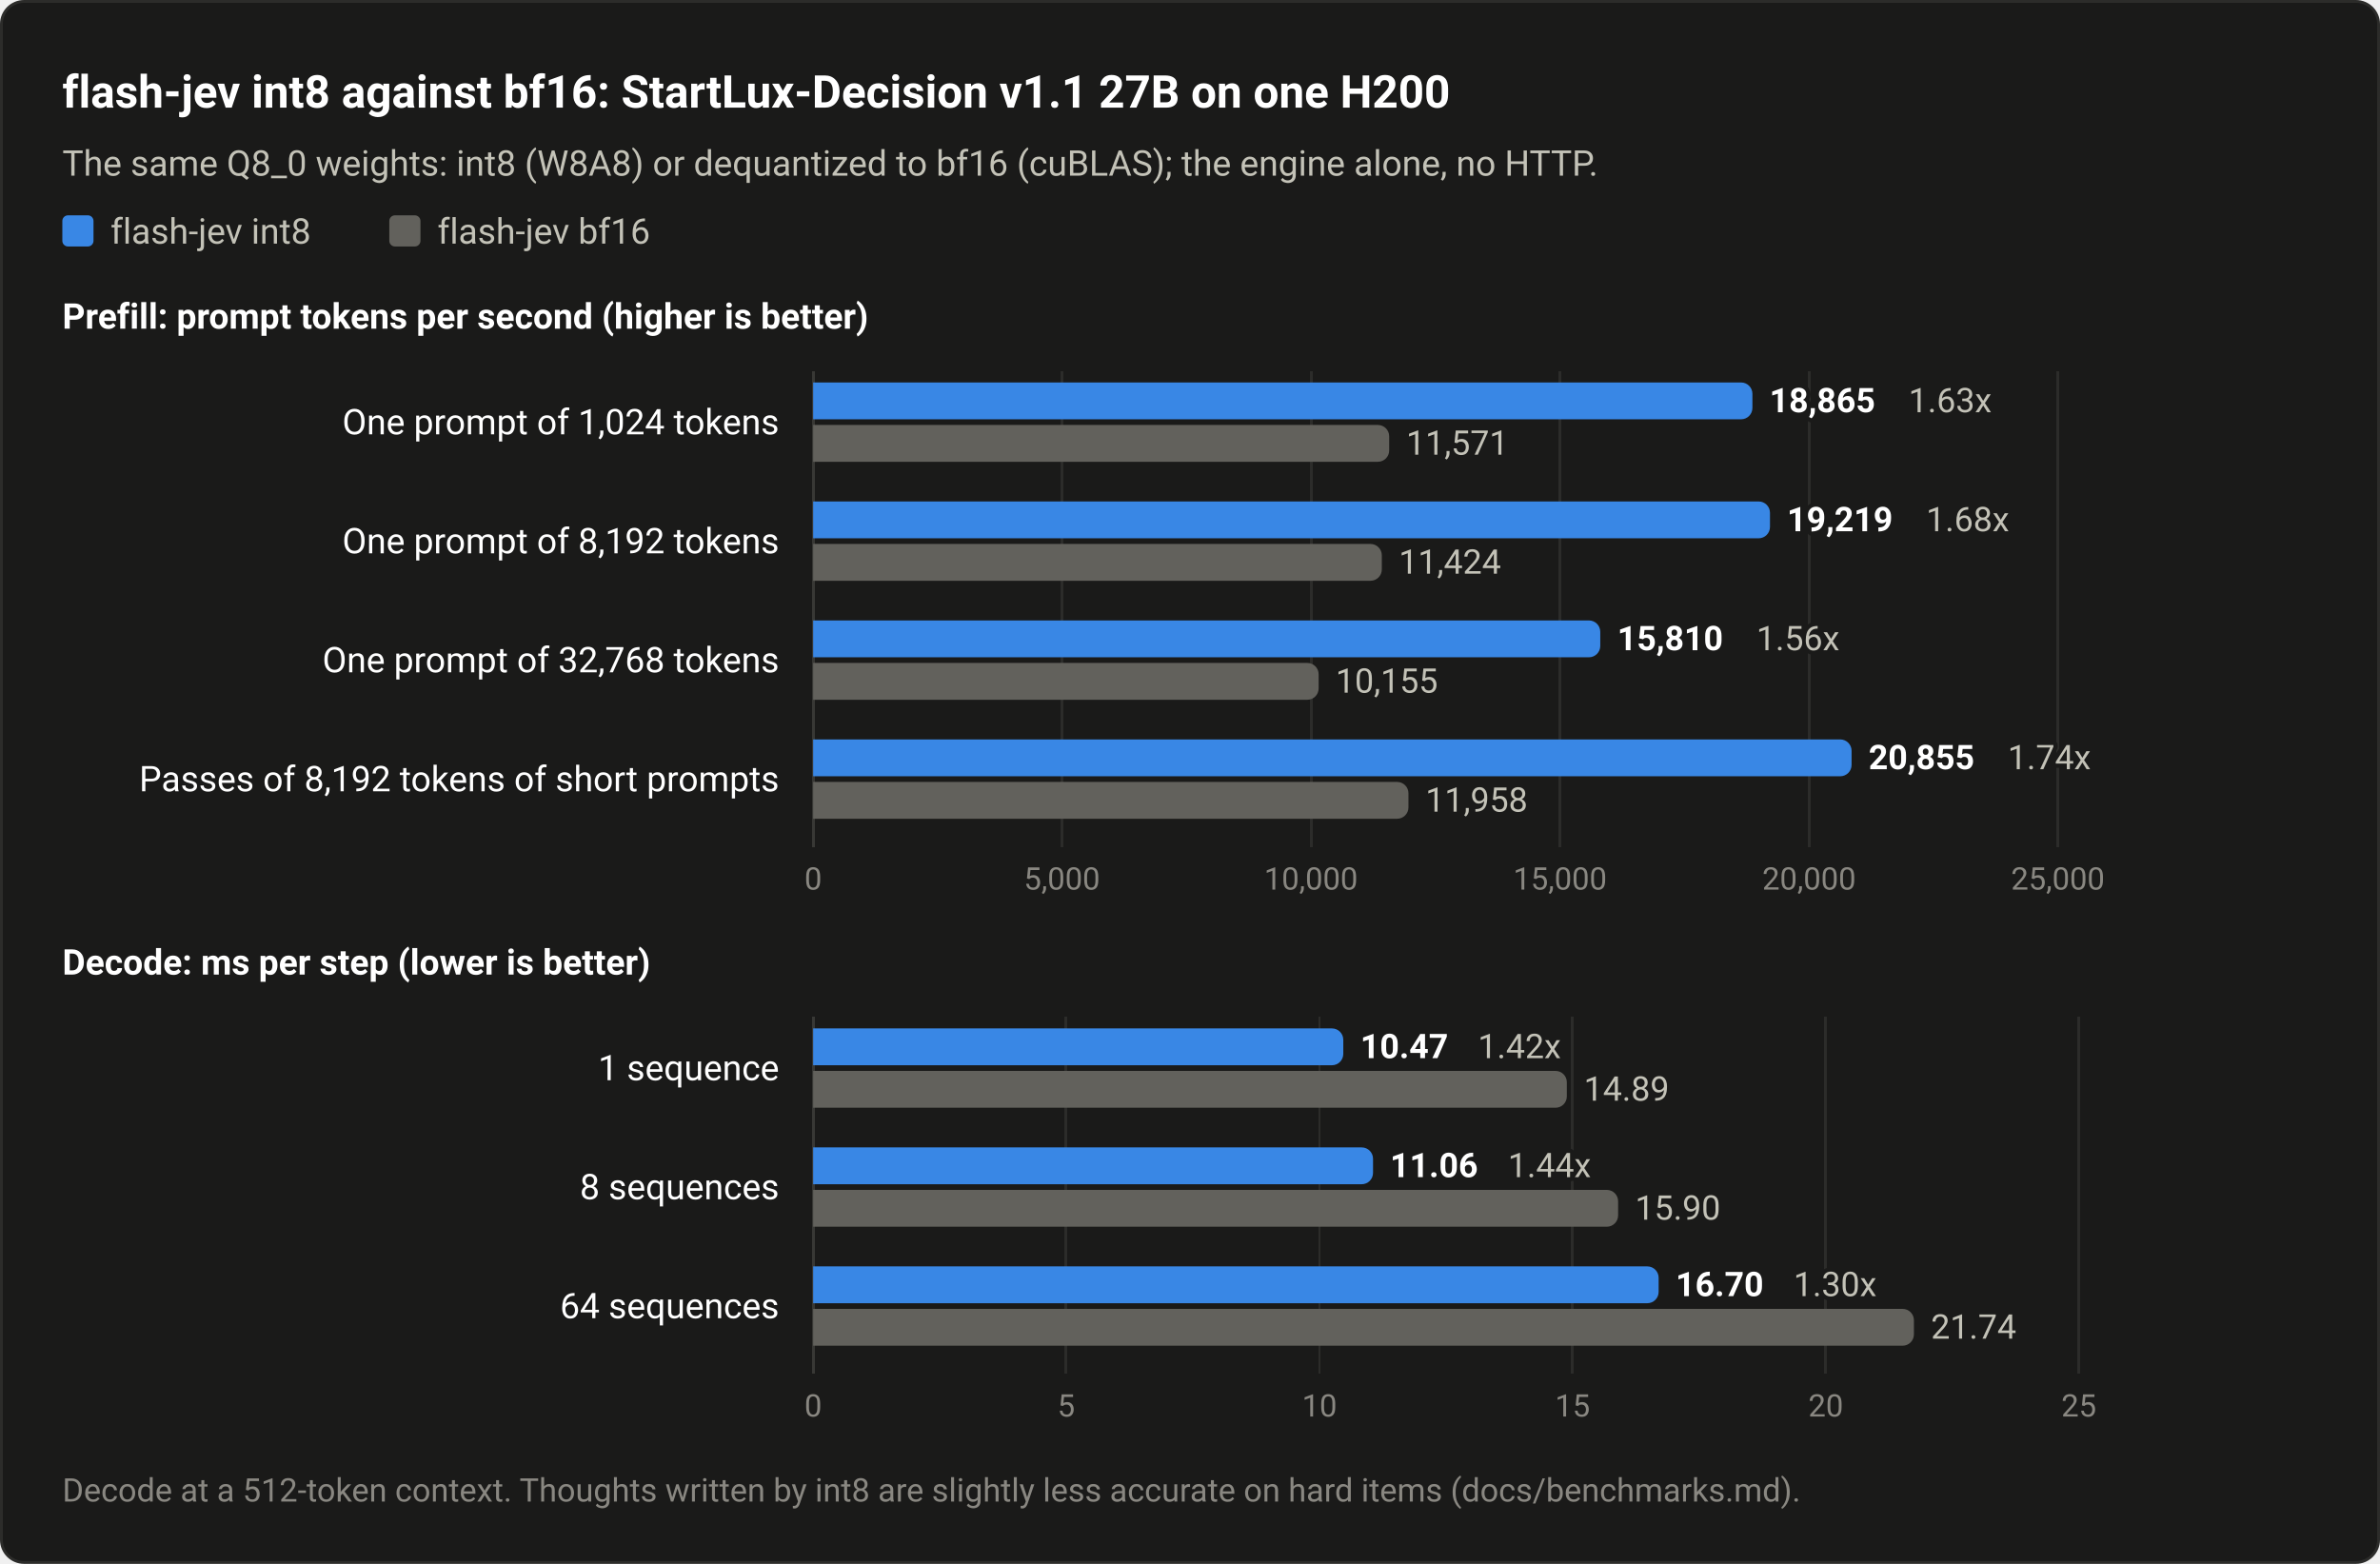
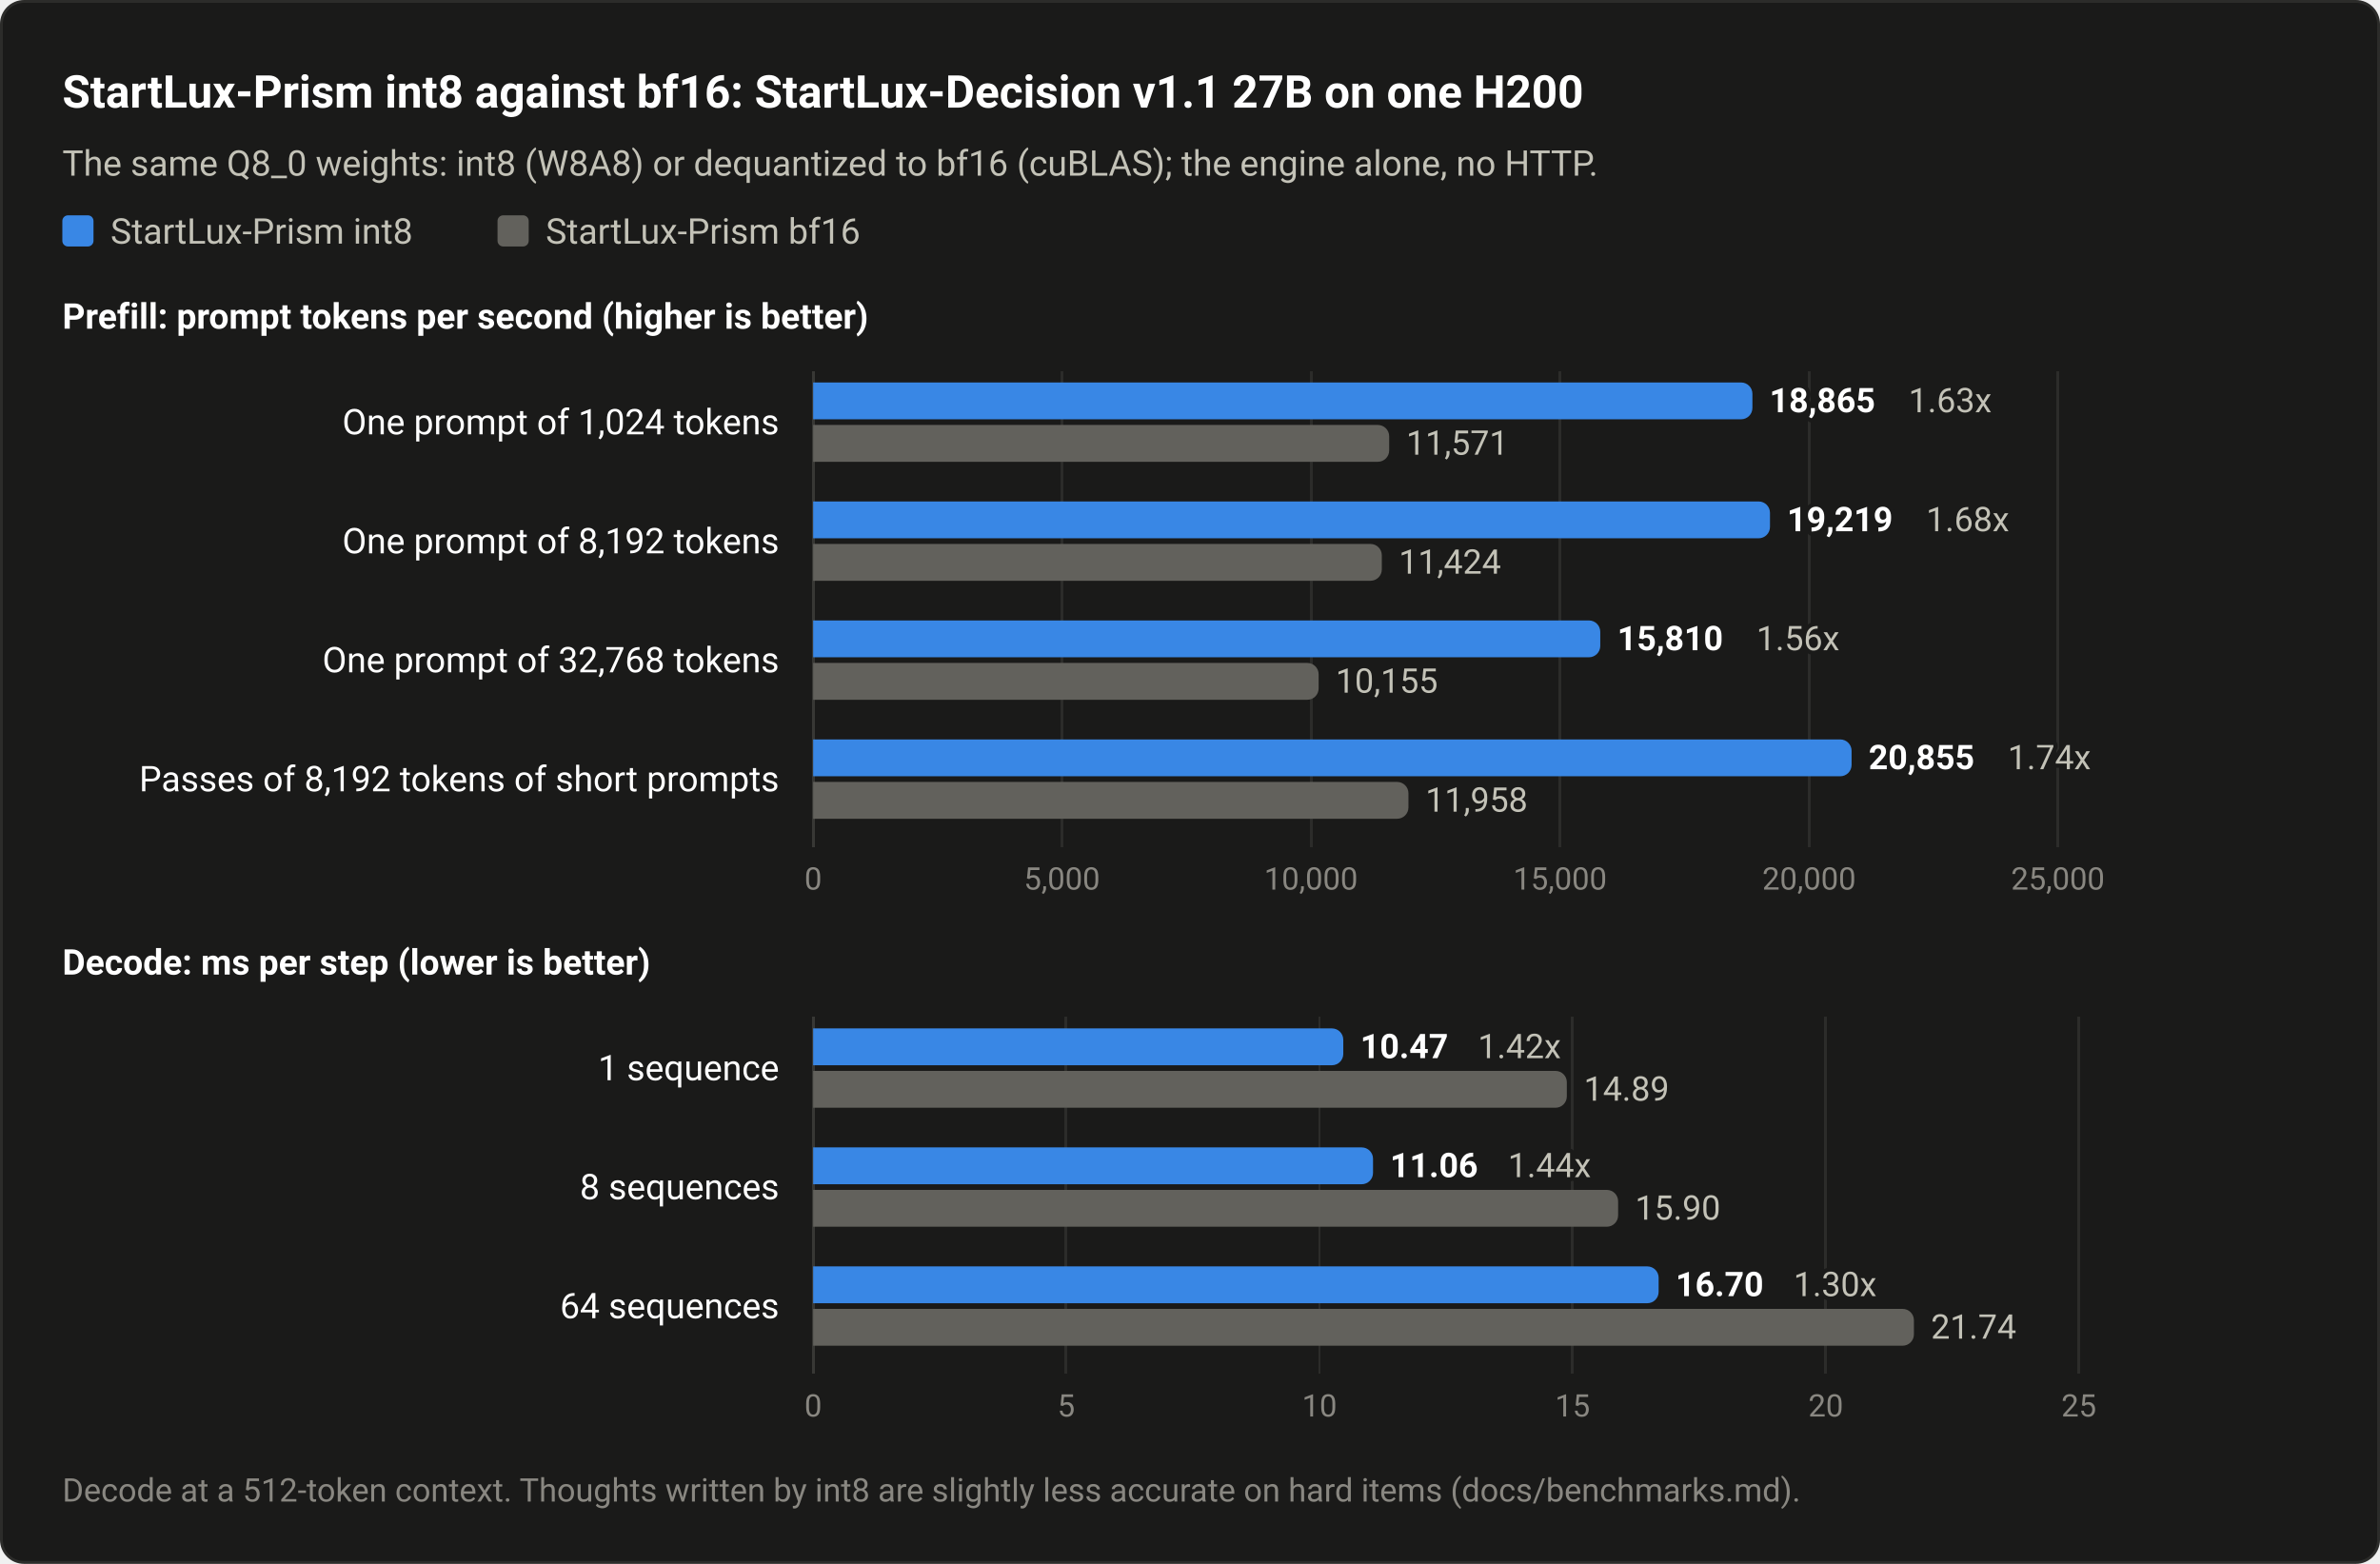
<svg xmlns="http://www.w3.org/2000/svg" width="840" height="552" viewBox="0 0 840 552" role="img" aria-labelledby="title desc" font-family="system-ui, -apple-system, 'Segoe UI', Roboto, 'Helvetica Neue', Arial, sans-serif">
  <rect x="0.5" y="0.5" width="839" height="551" rx="8" fill="#1a1a19" stroke="#2c2c2a" />
-   <text x="22.0" y="38.0" font-size="16" fill="#ffffff" text-anchor="start" font-weight="600">flash-jev int8 against bf16: StartLux-Decision v1.1 27B on one H200</text>
+   <text x="22.0" y="38.0" font-size="16" fill="#ffffff" text-anchor="start" font-weight="600">StartLux-Prism int8 against bf16: StartLux-Decision v1.1 27B on one H200</text>
  <text x="22.0" y="62.0" font-size="12.5" fill="#c3c2b7" text-anchor="start" font-weight="400">The same Q8_0 weights: int8 (W8A8) or dequantized to bf16 (cuBLAS); the engine alone, no HTTP.</text>
  <rect x="22.0" y="76.0" width="11" height="11" rx="2" fill="#3987e5" />
-   <text x="39.0" y="86.0" font-size="12.5" fill="#c3c2b7" text-anchor="start" font-weight="400">flash-jev int8</text>
-   <rect x="137.4" y="76.0" width="11" height="11" rx="2" fill="#62615c" />
-   <text x="154.4" y="86.0" font-size="12.5" fill="#c3c2b7" text-anchor="start" font-weight="400">flash-jev bf16</text>
+   <text x="39.0" y="86.0" font-size="12.5" fill="#c3c2b7" text-anchor="start" font-weight="400">StartLux-Prism int8</text>
+   <rect x="175.6" y="76.0" width="11" height="11" rx="2" fill="#62615c" />
+   <text x="192.6" y="86.0" font-size="12.5" fill="#c3c2b7" text-anchor="start" font-weight="400">StartLux-Prism bf16</text>
  <text x="22.0" y="116.0" font-size="12.5" fill="#ffffff" text-anchor="start" font-weight="600">Prefill: prompt tokens per second (higher is better)</text>
  <text x="287.0" y="314.0" font-size="11" fill="#898781" text-anchor="middle" font-weight="400" style="font-variant-numeric: tabular-nums">0</text>
  <line x1="374.8" y1="131.0" x2="374.8" y2="299.0" stroke="#2c2c2a" stroke-width="1" shape-rendering="crispEdges" />
  <text x="374.8" y="314.0" font-size="11" fill="#898781" text-anchor="middle" font-weight="400" style="font-variant-numeric: tabular-nums">5,000</text>
  <line x1="462.7" y1="131.0" x2="462.7" y2="299.0" stroke="#2c2c2a" stroke-width="1" shape-rendering="crispEdges" />
  <text x="462.7" y="314.0" font-size="11" fill="#898781" text-anchor="middle" font-weight="400" style="font-variant-numeric: tabular-nums">10,000</text>
  <line x1="550.6" y1="131.0" x2="550.6" y2="299.0" stroke="#2c2c2a" stroke-width="1" shape-rendering="crispEdges" />
  <text x="550.6" y="314.0" font-size="11" fill="#898781" text-anchor="middle" font-weight="400" style="font-variant-numeric: tabular-nums">15,000</text>
  <line x1="638.5" y1="131.0" x2="638.5" y2="299.0" stroke="#2c2c2a" stroke-width="1" shape-rendering="crispEdges" />
  <text x="638.5" y="314.0" font-size="11" fill="#898781" text-anchor="middle" font-weight="400" style="font-variant-numeric: tabular-nums">20,000</text>
  <line x1="726.3" y1="131.0" x2="726.3" y2="299.0" stroke="#2c2c2a" stroke-width="1" shape-rendering="crispEdges" />
  <text x="726.3" y="314.0" font-size="11" fill="#898781" text-anchor="middle" font-weight="400" style="font-variant-numeric: tabular-nums">25,000</text>
  <line x1="287.0" y1="131.0" x2="287.0" y2="299.0" stroke="#383835" stroke-width="1" shape-rendering="crispEdges" />
  <text x="275.0" y="153.3" font-size="12.5" fill="#ffffff" text-anchor="end" font-weight="400">One prompt of 1,024 tokens</text>
  <path d="M287.0,135.0 H614.5 A4.0,4.0 0 0 1 618.5,139.0 V144.0 A4.0,4.0 0 0 1 614.5,148.0 H287.0 Z" fill="#3987e5" />
  <text x="624.5" y="145.5" font-size="12" fill="#ffffff" text-anchor="start" font-weight="600" style="font-variant-numeric: tabular-nums" stroke="#1a1a19" stroke-width="3" stroke-linejoin="round" paint-order="stroke">18,865</text>
  <text x="673.6" y="145.5" font-size="12" fill="#c3c2b7" text-anchor="start" font-weight="400" stroke="#1a1a19" stroke-width="3" stroke-linejoin="round" paint-order="stroke">1.63x</text>
  <path d="M287.0,150.0 H486.3 A4.0,4.0 0 0 1 490.3,154.0 V159.0 A4.0,4.0 0 0 1 486.3,163.0 H287.0 Z" fill="#62615c" />
  <text x="496.3" y="160.5" font-size="12" fill="#c3c2b7" text-anchor="start" font-weight="400" style="font-variant-numeric: tabular-nums" stroke="#1a1a19" stroke-width="3" stroke-linejoin="round" paint-order="stroke">11,571</text>
  <text x="275.0" y="195.3" font-size="12.5" fill="#ffffff" text-anchor="end" font-weight="400">One prompt of 8,192 tokens</text>
  <path d="M287.0,177.0 H620.7 A4.0,4.0 0 0 1 624.7,181.0 V186.0 A4.0,4.0 0 0 1 620.7,190.0 H287.0 Z" fill="#3987e5" />
  <text x="630.7" y="187.5" font-size="12" fill="#ffffff" text-anchor="start" font-weight="600" style="font-variant-numeric: tabular-nums" stroke="#1a1a19" stroke-width="3" stroke-linejoin="round" paint-order="stroke">19,219</text>
  <text x="679.8" y="187.5" font-size="12" fill="#c3c2b7" text-anchor="start" font-weight="400" stroke="#1a1a19" stroke-width="3" stroke-linejoin="round" paint-order="stroke">1.68x</text>
  <path d="M287.0,192.0 H483.7 A4.0,4.0 0 0 1 487.7,196.0 V201.0 A4.0,4.0 0 0 1 483.7,205.0 H287.0 Z" fill="#62615c" />
  <text x="493.7" y="202.5" font-size="12" fill="#c3c2b7" text-anchor="start" font-weight="400" style="font-variant-numeric: tabular-nums" stroke="#1a1a19" stroke-width="3" stroke-linejoin="round" paint-order="stroke">11,424</text>
  <text x="275.0" y="237.3" font-size="12.5" fill="#ffffff" text-anchor="end" font-weight="400">One prompt of 32,768 tokens</text>
  <path d="M287.0,219.0 H560.8 A4.0,4.0 0 0 1 564.8,223.0 V228.0 A4.0,4.0 0 0 1 560.8,232.0 H287.0 Z" fill="#3987e5" />
  <text x="570.8" y="229.5" font-size="12" fill="#ffffff" text-anchor="start" font-weight="600" style="font-variant-numeric: tabular-nums" stroke="#1a1a19" stroke-width="3" stroke-linejoin="round" paint-order="stroke">15,810</text>
  <text x="619.9" y="229.5" font-size="12" fill="#c3c2b7" text-anchor="start" font-weight="400" stroke="#1a1a19" stroke-width="3" stroke-linejoin="round" paint-order="stroke">1.56x</text>
  <path d="M287.0,234.0 H461.4 A4.0,4.0 0 0 1 465.4,238.0 V243.0 A4.0,4.0 0 0 1 461.4,247.0 H287.0 Z" fill="#62615c" />
  <text x="471.4" y="244.5" font-size="12" fill="#c3c2b7" text-anchor="start" font-weight="400" style="font-variant-numeric: tabular-nums" stroke="#1a1a19" stroke-width="3" stroke-linejoin="round" paint-order="stroke">10,155</text>
  <text x="275.0" y="279.3" font-size="12.5" fill="#ffffff" text-anchor="end" font-weight="400">Passes of 8,192 tokens of short prompts</text>
  <path d="M287.0,261.0 H649.5 A4.0,4.0 0 0 1 653.5,265.0 V270.0 A4.0,4.0 0 0 1 649.5,274.0 H287.0 Z" fill="#3987e5" />
  <text x="659.5" y="271.5" font-size="12" fill="#ffffff" text-anchor="start" font-weight="600" style="font-variant-numeric: tabular-nums" stroke="#1a1a19" stroke-width="3" stroke-linejoin="round" paint-order="stroke">20,855</text>
  <text x="708.6" y="271.5" font-size="12" fill="#c3c2b7" text-anchor="start" font-weight="400" stroke="#1a1a19" stroke-width="3" stroke-linejoin="round" paint-order="stroke">1.74x</text>
  <path d="M287.0,276.0 H493.1 A4.0,4.0 0 0 1 497.1,280.0 V285.0 A4.0,4.0 0 0 1 493.1,289.0 H287.0 Z" fill="#62615c" />
  <text x="503.1" y="286.5" font-size="12" fill="#c3c2b7" text-anchor="start" font-weight="400" style="font-variant-numeric: tabular-nums" stroke="#1a1a19" stroke-width="3" stroke-linejoin="round" paint-order="stroke">11,958</text>
  <text x="22.0" y="344.0" font-size="12.5" fill="#ffffff" text-anchor="start" font-weight="600">Decode: ms per step (lower is better)</text>
  <text x="287.0" y="500.0" font-size="11" fill="#898781" text-anchor="middle" font-weight="400" style="font-variant-numeric: tabular-nums">0</text>
  <line x1="376.3" y1="359.0" x2="376.3" y2="485.0" stroke="#2c2c2a" stroke-width="1" shape-rendering="crispEdges" />
  <text x="376.3" y="500.0" font-size="11" fill="#898781" text-anchor="middle" font-weight="400" style="font-variant-numeric: tabular-nums">5</text>
  <line x1="465.7" y1="359.0" x2="465.7" y2="485.0" stroke="#2c2c2a" stroke-width="1" shape-rendering="crispEdges" />
  <text x="465.7" y="500.0" font-size="11" fill="#898781" text-anchor="middle" font-weight="400" style="font-variant-numeric: tabular-nums">10</text>
  <line x1="555.0" y1="359.0" x2="555.0" y2="485.0" stroke="#2c2c2a" stroke-width="1" shape-rendering="crispEdges" />
  <text x="555.0" y="500.0" font-size="11" fill="#898781" text-anchor="middle" font-weight="400" style="font-variant-numeric: tabular-nums">15</text>
  <line x1="644.4" y1="359.0" x2="644.4" y2="485.0" stroke="#2c2c2a" stroke-width="1" shape-rendering="crispEdges" />
  <text x="644.4" y="500.0" font-size="11" fill="#898781" text-anchor="middle" font-weight="400" style="font-variant-numeric: tabular-nums">20</text>
  <line x1="733.7" y1="359.0" x2="733.7" y2="485.0" stroke="#2c2c2a" stroke-width="1" shape-rendering="crispEdges" />
  <text x="733.7" y="500.0" font-size="11" fill="#898781" text-anchor="middle" font-weight="400" style="font-variant-numeric: tabular-nums">25</text>
  <line x1="287.0" y1="359.0" x2="287.0" y2="485.0" stroke="#383835" stroke-width="1" shape-rendering="crispEdges" />
  <text x="275.0" y="381.3" font-size="12.5" fill="#ffffff" text-anchor="end" font-weight="400">1 sequence</text>
  <path d="M287.0,363.0 H470.1 A4.0,4.0 0 0 1 474.1,367.0 V372.0 A4.0,4.0 0 0 1 470.1,376.0 H287.0 Z" fill="#3987e5" />
  <text x="480.1" y="373.5" font-size="12" fill="#ffffff" text-anchor="start" font-weight="600" style="font-variant-numeric: tabular-nums" stroke="#1a1a19" stroke-width="3" stroke-linejoin="round" paint-order="stroke">10.47</text>
  <text x="521.6" y="373.5" font-size="12" fill="#c3c2b7" text-anchor="start" font-weight="400" stroke="#1a1a19" stroke-width="3" stroke-linejoin="round" paint-order="stroke">1.42x</text>
  <path d="M287.0,378.0 H549.0 A4.0,4.0 0 0 1 553.0,382.0 V387.0 A4.0,4.0 0 0 1 549.0,391.0 H287.0 Z" fill="#62615c" />
  <text x="559.0" y="388.5" font-size="12" fill="#c3c2b7" text-anchor="start" font-weight="400" style="font-variant-numeric: tabular-nums" stroke="#1a1a19" stroke-width="3" stroke-linejoin="round" paint-order="stroke">14.89</text>
  <text x="275.0" y="423.3" font-size="12.5" fill="#ffffff" text-anchor="end" font-weight="400">8 sequences</text>
  <path d="M287.0,405.0 H480.6 A4.0,4.0 0 0 1 484.6,409.0 V414.0 A4.0,4.0 0 0 1 480.6,418.0 H287.0 Z" fill="#3987e5" />
  <text x="490.6" y="415.5" font-size="12" fill="#ffffff" text-anchor="start" font-weight="600" style="font-variant-numeric: tabular-nums" stroke="#1a1a19" stroke-width="3" stroke-linejoin="round" paint-order="stroke">11.06</text>
  <text x="532.2" y="415.5" font-size="12" fill="#c3c2b7" text-anchor="start" font-weight="400" stroke="#1a1a19" stroke-width="3" stroke-linejoin="round" paint-order="stroke">1.44x</text>
  <path d="M287.0,420.0 H567.1 A4.0,4.0 0 0 1 571.1,424.0 V429.0 A4.0,4.0 0 0 1 567.1,433.0 H287.0 Z" fill="#62615c" />
  <text x="577.1" y="430.5" font-size="12" fill="#c3c2b7" text-anchor="start" font-weight="400" style="font-variant-numeric: tabular-nums" stroke="#1a1a19" stroke-width="3" stroke-linejoin="round" paint-order="stroke">15.90</text>
  <text x="275.0" y="465.3" font-size="12.5" fill="#ffffff" text-anchor="end" font-weight="400">64 sequences</text>
  <path d="M287.0,447.0 H581.4 A4.0,4.0 0 0 1 585.4,451.0 V456.0 A4.0,4.0 0 0 1 581.4,460.0 H287.0 Z" fill="#3987e5" />
  <text x="591.4" y="457.5" font-size="12" fill="#ffffff" text-anchor="start" font-weight="600" style="font-variant-numeric: tabular-nums" stroke="#1a1a19" stroke-width="3" stroke-linejoin="round" paint-order="stroke">16.70</text>
  <text x="633.0" y="457.5" font-size="12" fill="#c3c2b7" text-anchor="start" font-weight="400" stroke="#1a1a19" stroke-width="3" stroke-linejoin="round" paint-order="stroke">1.30x</text>
  <path d="M287.0,462.0 H671.5 A4.0,4.0 0 0 1 675.5,466.0 V471.0 A4.0,4.0 0 0 1 671.5,475.0 H287.0 Z" fill="#62615c" />
  <text x="681.5" y="472.5" font-size="12" fill="#c3c2b7" text-anchor="start" font-weight="400" style="font-variant-numeric: tabular-nums" stroke="#1a1a19" stroke-width="3" stroke-linejoin="round" paint-order="stroke">21.74</text>
  <text x="22.0" y="530.0" font-size="11.5" fill="#898781" text-anchor="start" font-weight="400">Decode at a 512-token context. Thoughts written by int8 are slightly less accurate on hard items (docs/benchmarks.md).</text>
</svg>
